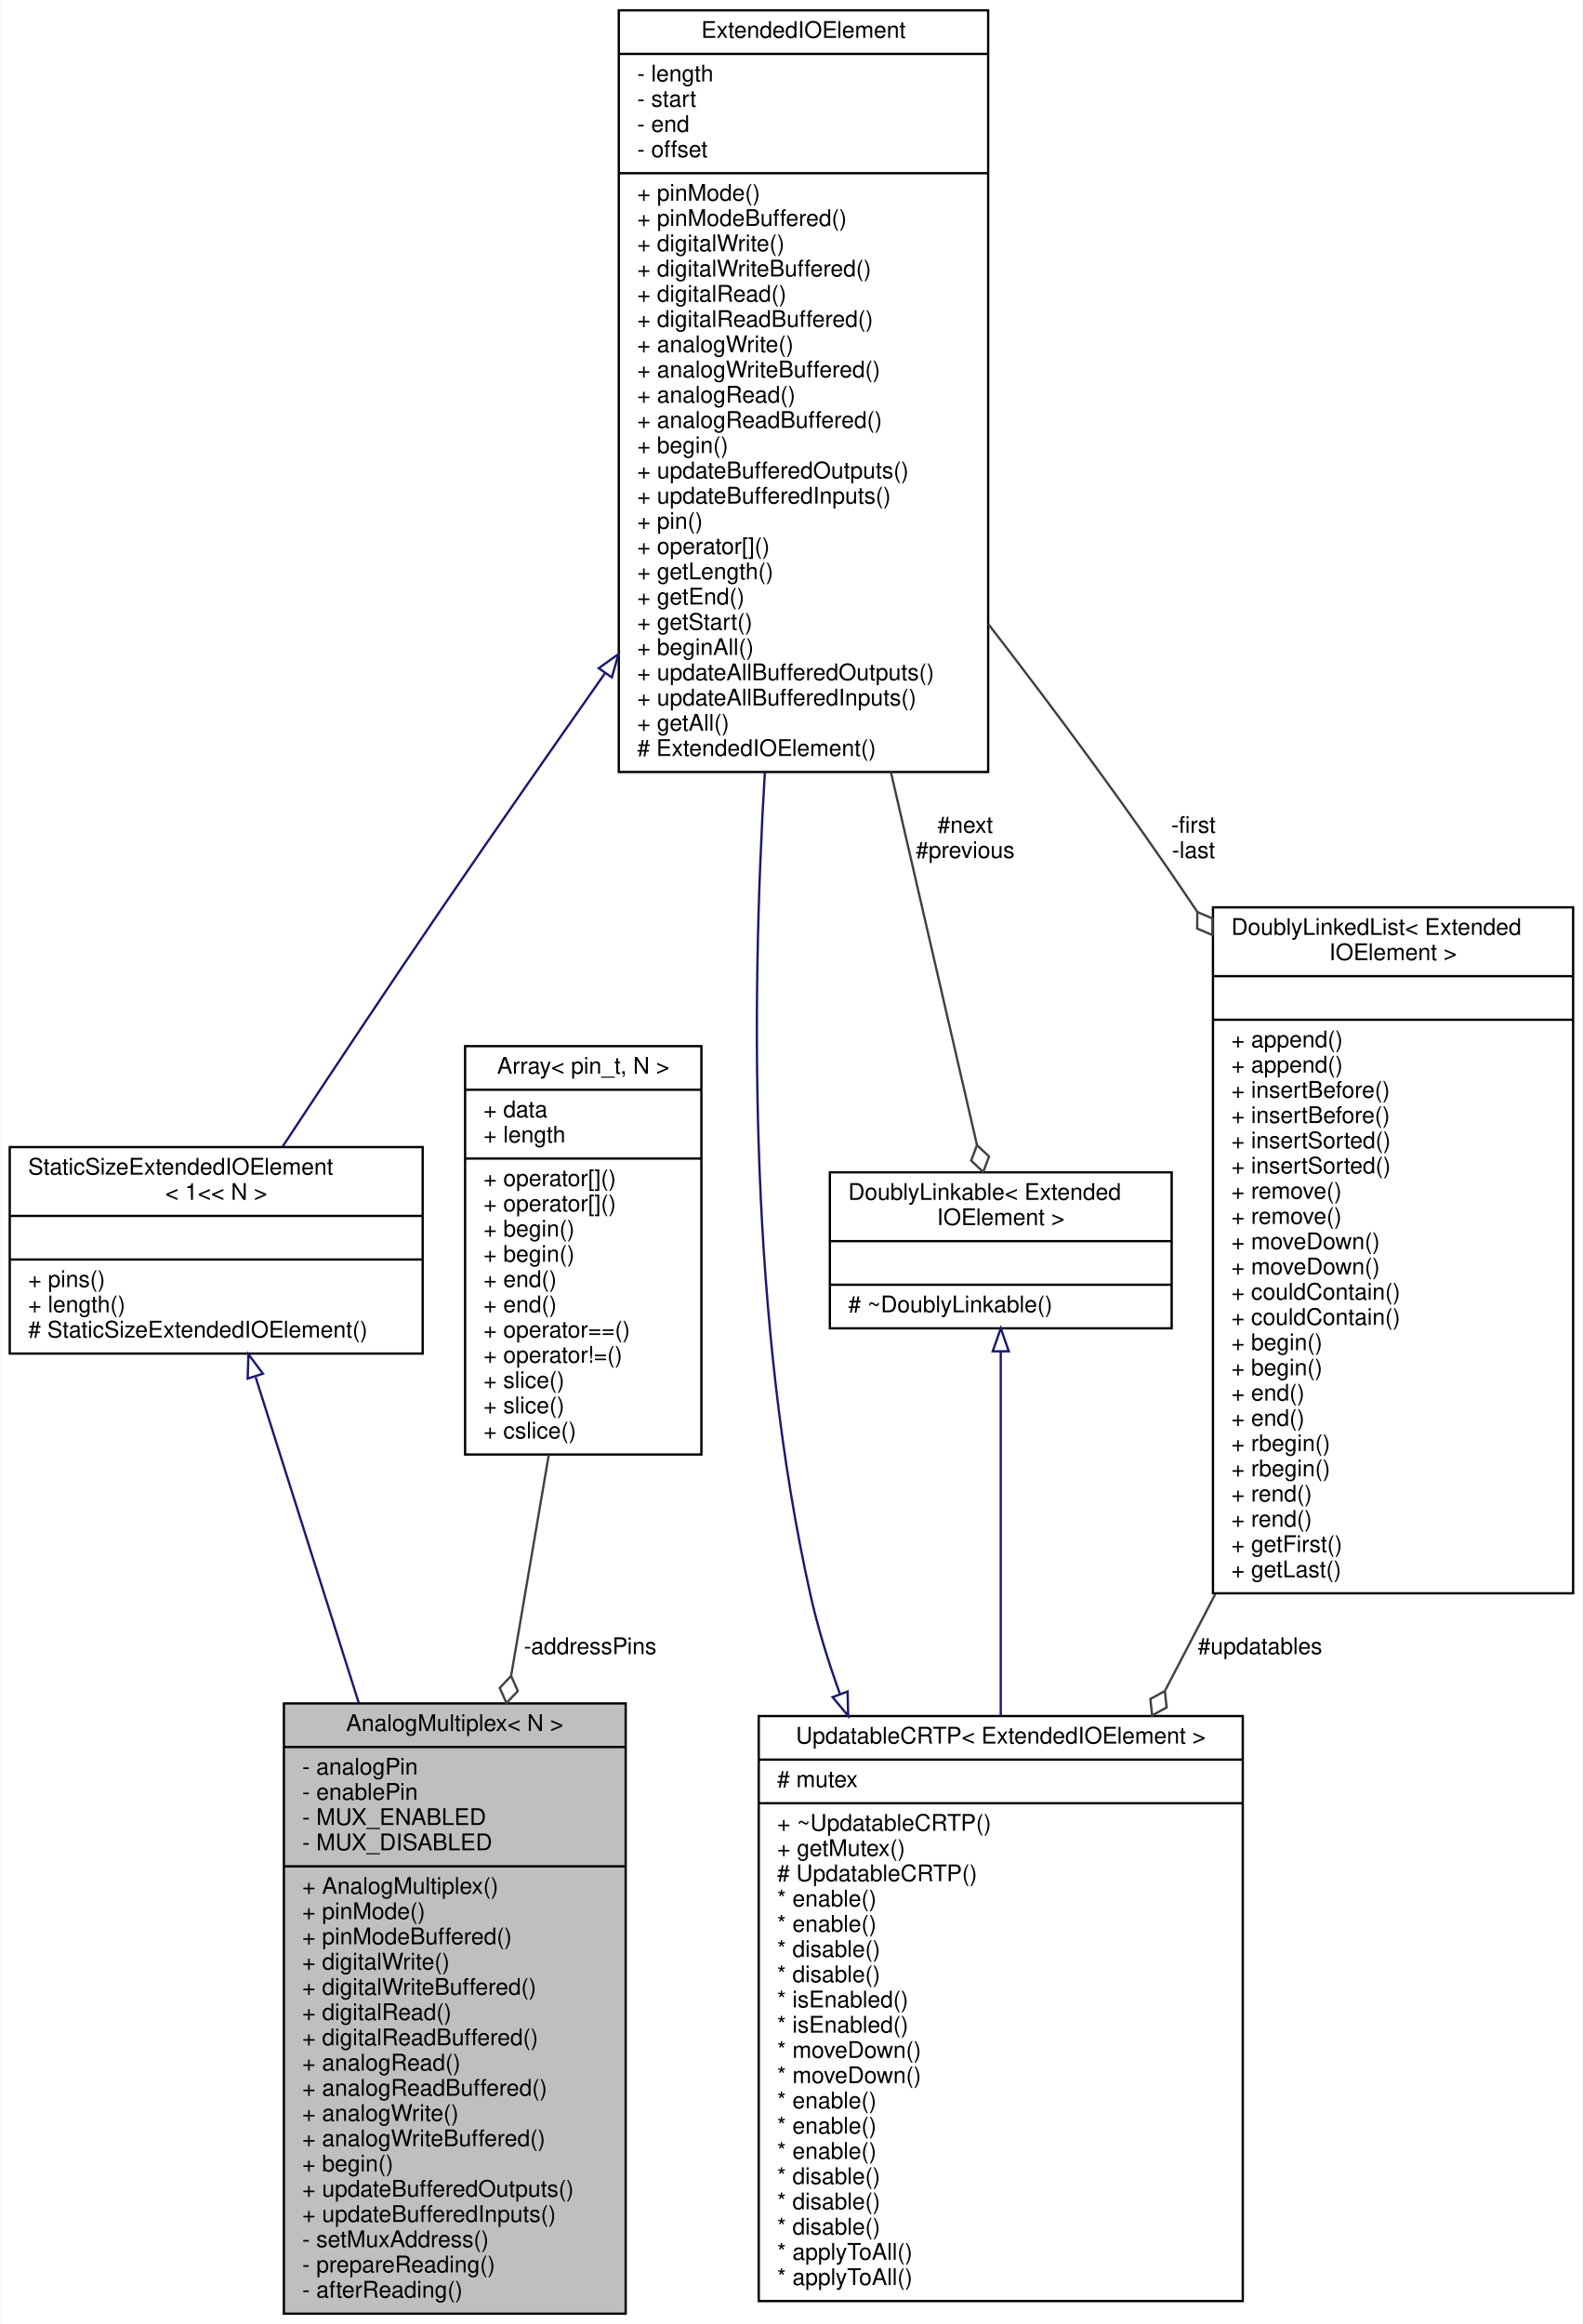
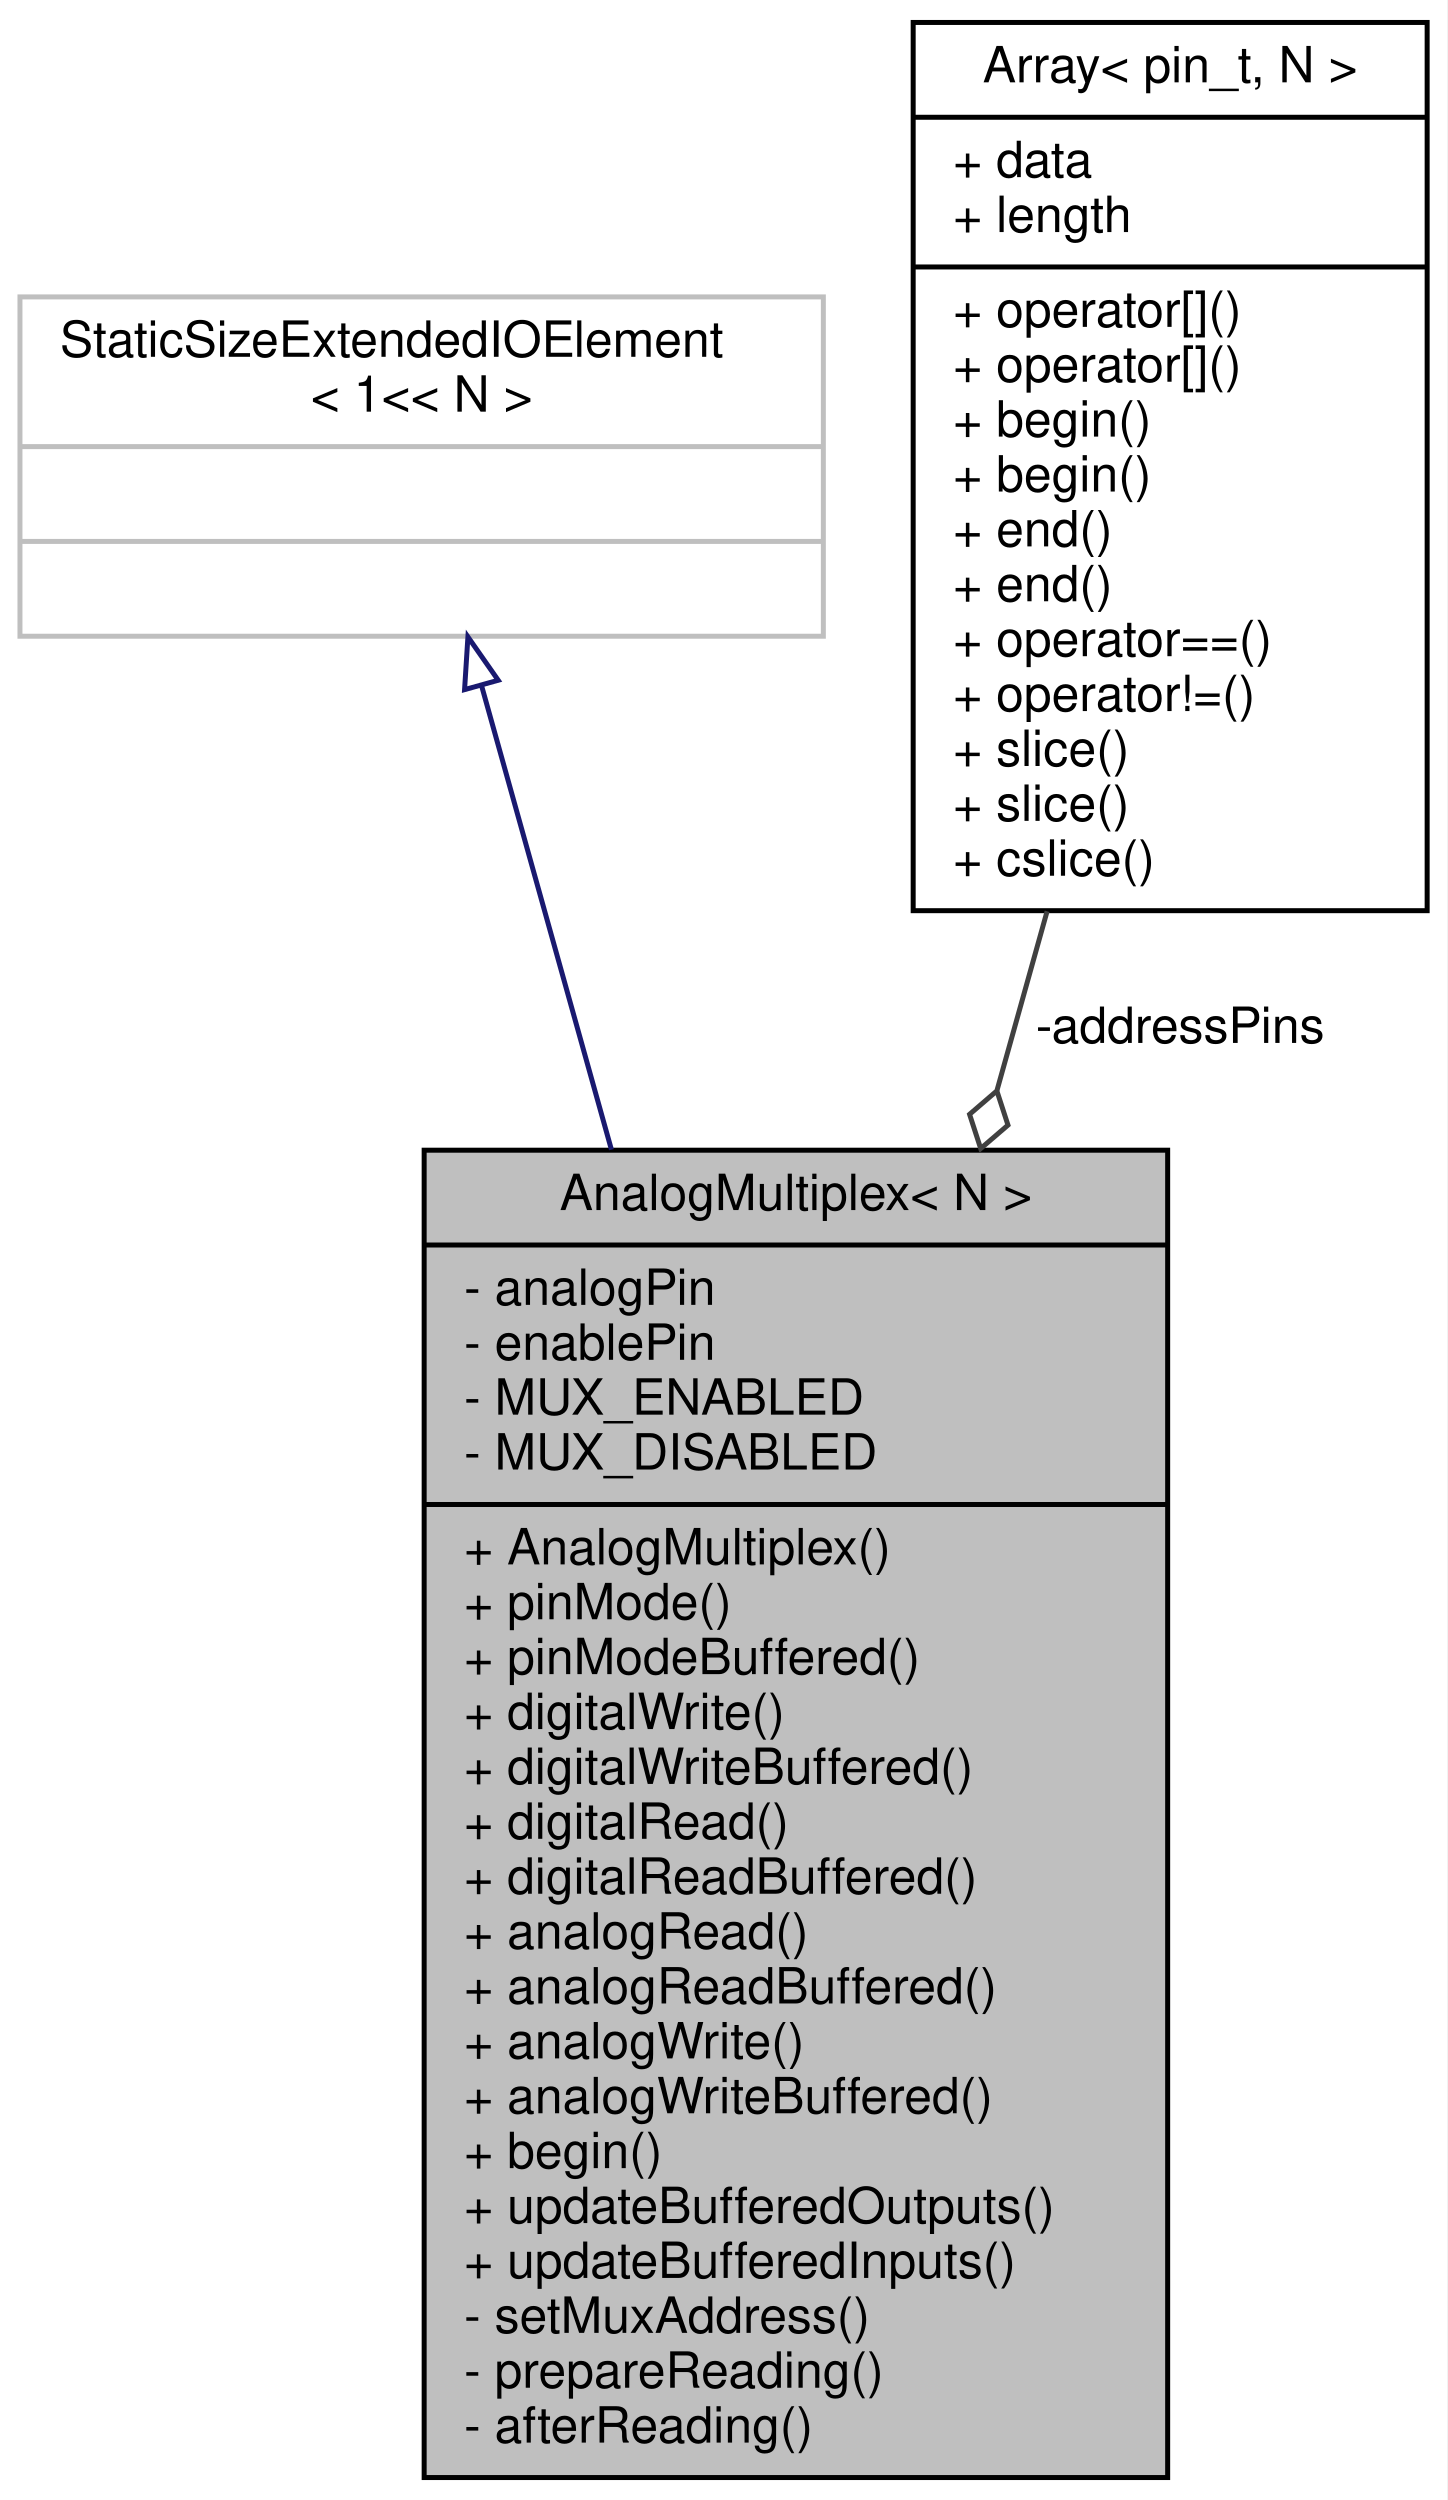
- <svg xmlns="http://www.w3.org/2000/svg" xmlns:xlink="http://www.w3.org/1999/xlink" width="690pt" height="1013pt" viewBox="0.00 0.00 689.50 1013.00">
-   <g id="graph0" class="graph" transform="scale(1 1) rotate(0) translate(4 1009)">
-     <polygon fill="white" stroke="transparent" points="-4,4 -4,-1009 685.5,-1009 685.5,4 -4,4" />
+ <svg xmlns="http://www.w3.org/2000/svg" xmlns:xlink="http://www.w3.org/1999/xlink" width="290pt" height="501pt" viewBox="0.00 0.00 290.00 501.00">
+   <g id="graph0" class="graph" transform="scale(1 1) rotate(0) translate(4 497)">
+     <polygon fill="white" stroke="transparent" points="-4,4 -4,-497 286,-497 286,4 -4,4" />
    <g id="node1" class="node">
      <g id="a_node1">
        <a xlink:title="A class for reading multiplexed analog inputs.">
-           <polygon fill="#bfbfbf" stroke="black" points="119.5,-0.5 119.5,-266.5 268.5,-266.5 268.5,-0.5 119.5,-0.5" />
-           <text text-anchor="middle" x="194" y="-254.5" font-family="Helvetica,sans-Serif" font-size="10.00">AnalogMultiplex&lt; N &gt;</text>
-           <polyline fill="none" stroke="black" points="119.5,-247.5 268.5,-247.5 " />
-           <text text-anchor="start" x="127.5" y="-235.5" font-family="Helvetica,sans-Serif" font-size="10.00">- analogPin</text>
-           <text text-anchor="start" x="127.5" y="-224.5" font-family="Helvetica,sans-Serif" font-size="10.00">- enablePin</text>
-           <text text-anchor="start" x="127.5" y="-213.5" font-family="Helvetica,sans-Serif" font-size="10.00">- MUX_ENABLED</text>
-           <text text-anchor="start" x="127.5" y="-202.5" font-family="Helvetica,sans-Serif" font-size="10.00">- MUX_DISABLED</text>
-           <polyline fill="none" stroke="black" points="119.5,-195.5 268.5,-195.5 " />
-           <text text-anchor="start" x="127.5" y="-183.5" font-family="Helvetica,sans-Serif" font-size="10.00">+ AnalogMultiplex()</text>
-           <text text-anchor="start" x="127.5" y="-172.5" font-family="Helvetica,sans-Serif" font-size="10.00">+ pinMode()</text>
-           <text text-anchor="start" x="127.5" y="-161.5" font-family="Helvetica,sans-Serif" font-size="10.00">+ pinModeBuffered()</text>
-           <text text-anchor="start" x="127.5" y="-150.5" font-family="Helvetica,sans-Serif" font-size="10.00">+ digitalWrite()</text>
-           <text text-anchor="start" x="127.5" y="-139.5" font-family="Helvetica,sans-Serif" font-size="10.00">+ digitalWriteBuffered()</text>
-           <text text-anchor="start" x="127.5" y="-128.5" font-family="Helvetica,sans-Serif" font-size="10.00">+ digitalRead()</text>
-           <text text-anchor="start" x="127.5" y="-117.5" font-family="Helvetica,sans-Serif" font-size="10.00">+ digitalReadBuffered()</text>
-           <text text-anchor="start" x="127.5" y="-106.5" font-family="Helvetica,sans-Serif" font-size="10.00">+ analogRead()</text>
-           <text text-anchor="start" x="127.5" y="-95.5" font-family="Helvetica,sans-Serif" font-size="10.00">+ analogReadBuffered()</text>
-           <text text-anchor="start" x="127.5" y="-84.5" font-family="Helvetica,sans-Serif" font-size="10.00">+ analogWrite()</text>
-           <text text-anchor="start" x="127.5" y="-73.5" font-family="Helvetica,sans-Serif" font-size="10.00">+ analogWriteBuffered()</text>
-           <text text-anchor="start" x="127.5" y="-62.5" font-family="Helvetica,sans-Serif" font-size="10.00">+ begin()</text>
-           <text text-anchor="start" x="127.5" y="-51.5" font-family="Helvetica,sans-Serif" font-size="10.00">+ updateBufferedOutputs()</text>
-           <text text-anchor="start" x="127.5" y="-40.5" font-family="Helvetica,sans-Serif" font-size="10.00">+ updateBufferedInputs()</text>
-           <text text-anchor="start" x="127.5" y="-29.5" font-family="Helvetica,sans-Serif" font-size="10.00">- setMuxAddress()</text>
-           <text text-anchor="start" x="127.5" y="-18.5" font-family="Helvetica,sans-Serif" font-size="10.00">- prepareReading()</text>
-           <text text-anchor="start" x="127.5" y="-7.5" font-family="Helvetica,sans-Serif" font-size="10.00">- afterReading()</text>
+           <polygon fill="#bfbfbf" stroke="black" points="81,-0.5 81,-266.5 230,-266.5 230,-0.5 81,-0.5" />
+           <text text-anchor="middle" x="155.5" y="-254.5" font-family="Helvetica,sans-Serif" font-size="10.00">AnalogMultiplex&lt; N &gt;</text>
+           <polyline fill="none" stroke="black" points="81,-247.5 230,-247.5 " />
+           <text text-anchor="start" x="89" y="-235.5" font-family="Helvetica,sans-Serif" font-size="10.00">- analogPin</text>
+           <text text-anchor="start" x="89" y="-224.5" font-family="Helvetica,sans-Serif" font-size="10.00">- enablePin</text>
+           <text text-anchor="start" x="89" y="-213.5" font-family="Helvetica,sans-Serif" font-size="10.00">- MUX_ENABLED</text>
+           <text text-anchor="start" x="89" y="-202.5" font-family="Helvetica,sans-Serif" font-size="10.00">- MUX_DISABLED</text>
+           <polyline fill="none" stroke="black" points="81,-195.5 230,-195.5 " />
+           <text text-anchor="start" x="89" y="-183.5" font-family="Helvetica,sans-Serif" font-size="10.00">+ AnalogMultiplex()</text>
+           <text text-anchor="start" x="89" y="-172.5" font-family="Helvetica,sans-Serif" font-size="10.00">+ pinMode()</text>
+           <text text-anchor="start" x="89" y="-161.5" font-family="Helvetica,sans-Serif" font-size="10.00">+ pinModeBuffered()</text>
+           <text text-anchor="start" x="89" y="-150.5" font-family="Helvetica,sans-Serif" font-size="10.00">+ digitalWrite()</text>
+           <text text-anchor="start" x="89" y="-139.5" font-family="Helvetica,sans-Serif" font-size="10.00">+ digitalWriteBuffered()</text>
+           <text text-anchor="start" x="89" y="-128.5" font-family="Helvetica,sans-Serif" font-size="10.00">+ digitalRead()</text>
+           <text text-anchor="start" x="89" y="-117.5" font-family="Helvetica,sans-Serif" font-size="10.00">+ digitalReadBuffered()</text>
+           <text text-anchor="start" x="89" y="-106.5" font-family="Helvetica,sans-Serif" font-size="10.00">+ analogRead()</text>
+           <text text-anchor="start" x="89" y="-95.5" font-family="Helvetica,sans-Serif" font-size="10.00">+ analogReadBuffered()</text>
+           <text text-anchor="start" x="89" y="-84.5" font-family="Helvetica,sans-Serif" font-size="10.00">+ analogWrite()</text>
+           <text text-anchor="start" x="89" y="-73.5" font-family="Helvetica,sans-Serif" font-size="10.00">+ analogWriteBuffered()</text>
+           <text text-anchor="start" x="89" y="-62.5" font-family="Helvetica,sans-Serif" font-size="10.00">+ begin()</text>
+           <text text-anchor="start" x="89" y="-51.5" font-family="Helvetica,sans-Serif" font-size="10.00">+ updateBufferedOutputs()</text>
+           <text text-anchor="start" x="89" y="-40.5" font-family="Helvetica,sans-Serif" font-size="10.00">+ updateBufferedInputs()</text>
+           <text text-anchor="start" x="89" y="-29.5" font-family="Helvetica,sans-Serif" font-size="10.00">- setMuxAddress()</text>
+           <text text-anchor="start" x="89" y="-18.5" font-family="Helvetica,sans-Serif" font-size="10.00">- prepareReading()</text>
+           <text text-anchor="start" x="89" y="-7.5" font-family="Helvetica,sans-Serif" font-size="10.00">- afterReading()</text>
        </a>
      </g>
    </g>
    <g id="node2" class="node">
      <g id="a_node2">
-         <a xlink:href="../../d1/d13/classStaticSizeExtendedIOElement.html" target="_top" xlink:title=" ">
-           <polygon fill="white" stroke="black" points="0,-419 0,-509 180,-509 180,-419 0,-419" />
-           <text text-anchor="start" x="8" y="-497" font-family="Helvetica,sans-Serif" font-size="10.00">StaticSizeExtendedIOElement</text>
-           <text text-anchor="middle" x="90" y="-486" font-family="Helvetica,sans-Serif" font-size="10.00">&lt; 1&lt;&lt; N &gt;</text>
-           <polyline fill="none" stroke="black" points="0,-479 180,-479 " />
-           <text text-anchor="middle" x="90" y="-467" font-family="Helvetica,sans-Serif" font-size="10.00"> </text>
-           <polyline fill="none" stroke="black" points="0,-460 180,-460 " />
-           <text text-anchor="start" x="8" y="-448" font-family="Helvetica,sans-Serif" font-size="10.00">+ pins()</text>
-           <text text-anchor="start" x="8" y="-437" font-family="Helvetica,sans-Serif" font-size="10.00">+ length()</text>
-           <text text-anchor="start" x="8" y="-426" font-family="Helvetica,sans-Serif" font-size="10.00"># StaticSizeExtendedIOElement()</text>
+         <a xlink:title=" ">
+           <polygon fill="white" stroke="#bfbfbf" points="0,-369.5 0,-437.5 161,-437.5 161,-369.5 0,-369.5" />
+           <text text-anchor="start" x="8" y="-425.5" font-family="Helvetica,sans-Serif" font-size="10.00">StaticSizeExtendedIOElement</text>
+           <text text-anchor="middle" x="80.5" y="-414.5" font-family="Helvetica,sans-Serif" font-size="10.00">&lt; 1&lt;&lt; N &gt;</text>
+           <polyline fill="none" stroke="#bfbfbf" points="0,-407.5 161,-407.5 " />
+           <text text-anchor="middle" x="80.5" y="-395.5" font-family="Helvetica,sans-Serif" font-size="10.00"> </text>
+           <polyline fill="none" stroke="#bfbfbf" points="0,-388.5 161,-388.5 " />
+           <text text-anchor="middle" x="80.5" y="-376.5" font-family="Helvetica,sans-Serif" font-size="10.00"> </text>
        </a>
      </g>
    </g>
    <g id="edge1" class="edge">
-       <path fill="none" stroke="midnightblue" d="M107.19,-408.7C119.44,-370 136.46,-316.26 152.18,-266.59" />
-       <polygon fill="none" stroke="midnightblue" points="103.71,-408.11 104.03,-418.7 110.38,-410.22 103.71,-408.11" />
+       <path fill="none" stroke="midnightblue" d="M92.48,-359.68C99.62,-334.19 109.1,-300.32 118.53,-266.61" />
+       <polygon fill="none" stroke="midnightblue" points="89.1,-358.8 89.77,-369.37 95.84,-360.68 89.1,-358.8" />
    </g>
    <g id="node3" class="node">
      <g id="a_node3">
-         <a xlink:href="../../de/d4e/classExtendedIOElement.html" target="_top" xlink:title="An abstract base class for Extended Input/Output elements.">
-           <polygon fill="white" stroke="black" points="265.5,-672.5 265.5,-1004.5 426.5,-1004.5 426.5,-672.5 265.5,-672.5" />
-           <text text-anchor="middle" x="346" y="-992.5" font-family="Helvetica,sans-Serif" font-size="10.00">ExtendedIOElement</text>
-           <polyline fill="none" stroke="black" points="265.5,-985.5 426.5,-985.5 " />
-           <text text-anchor="start" x="273.5" y="-973.5" font-family="Helvetica,sans-Serif" font-size="10.00">- length</text>
-           <text text-anchor="start" x="273.5" y="-962.5" font-family="Helvetica,sans-Serif" font-size="10.00">- start</text>
-           <text text-anchor="start" x="273.5" y="-951.5" font-family="Helvetica,sans-Serif" font-size="10.00">- end</text>
-           <text text-anchor="start" x="273.5" y="-940.5" font-family="Helvetica,sans-Serif" font-size="10.00">- offset</text>
-           <polyline fill="none" stroke="black" points="265.5,-933.5 426.5,-933.5 " />
-           <text text-anchor="start" x="273.5" y="-921.5" font-family="Helvetica,sans-Serif" font-size="10.00">+ pinMode()</text>
-           <text text-anchor="start" x="273.5" y="-910.5" font-family="Helvetica,sans-Serif" font-size="10.00">+ pinModeBuffered()</text>
-           <text text-anchor="start" x="273.5" y="-899.5" font-family="Helvetica,sans-Serif" font-size="10.00">+ digitalWrite()</text>
-           <text text-anchor="start" x="273.5" y="-888.5" font-family="Helvetica,sans-Serif" font-size="10.00">+ digitalWriteBuffered()</text>
-           <text text-anchor="start" x="273.5" y="-877.5" font-family="Helvetica,sans-Serif" font-size="10.00">+ digitalRead()</text>
-           <text text-anchor="start" x="273.5" y="-866.5" font-family="Helvetica,sans-Serif" font-size="10.00">+ digitalReadBuffered()</text>
-           <text text-anchor="start" x="273.5" y="-855.5" font-family="Helvetica,sans-Serif" font-size="10.00">+ analogWrite()</text>
-           <text text-anchor="start" x="273.5" y="-844.5" font-family="Helvetica,sans-Serif" font-size="10.00">+ analogWriteBuffered()</text>
-           <text text-anchor="start" x="273.5" y="-833.5" font-family="Helvetica,sans-Serif" font-size="10.00">+ analogRead()</text>
-           <text text-anchor="start" x="273.5" y="-822.5" font-family="Helvetica,sans-Serif" font-size="10.00">+ analogReadBuffered()</text>
-           <text text-anchor="start" x="273.5" y="-811.5" font-family="Helvetica,sans-Serif" font-size="10.00">+ begin()</text>
-           <text text-anchor="start" x="273.5" y="-800.5" font-family="Helvetica,sans-Serif" font-size="10.00">+ updateBufferedOutputs()</text>
-           <text text-anchor="start" x="273.5" y="-789.5" font-family="Helvetica,sans-Serif" font-size="10.00">+ updateBufferedInputs()</text>
-           <text text-anchor="start" x="273.5" y="-778.5" font-family="Helvetica,sans-Serif" font-size="10.00">+ pin()</text>
-           <text text-anchor="start" x="273.5" y="-767.5" font-family="Helvetica,sans-Serif" font-size="10.00">+ operator[]()</text>
-           <text text-anchor="start" x="273.5" y="-756.5" font-family="Helvetica,sans-Serif" font-size="10.00">+ getLength()</text>
-           <text text-anchor="start" x="273.5" y="-745.5" font-family="Helvetica,sans-Serif" font-size="10.00">+ getEnd()</text>
-           <text text-anchor="start" x="273.5" y="-734.5" font-family="Helvetica,sans-Serif" font-size="10.00">+ getStart()</text>
-           <text text-anchor="start" x="273.5" y="-723.5" font-family="Helvetica,sans-Serif" font-size="10.00">+ beginAll()</text>
-           <text text-anchor="start" x="273.5" y="-712.5" font-family="Helvetica,sans-Serif" font-size="10.00">+ updateAllBufferedOutputs()</text>
-           <text text-anchor="start" x="273.5" y="-701.5" font-family="Helvetica,sans-Serif" font-size="10.00">+ updateAllBufferedInputs()</text>
-           <text text-anchor="start" x="273.5" y="-690.5" font-family="Helvetica,sans-Serif" font-size="10.00">+ getAll()</text>
-           <text text-anchor="start" x="273.5" y="-679.5" font-family="Helvetica,sans-Serif" font-size="10.00"># ExtendedIOElement()</text>
+         <a xlink:href="../../d7/d6a/structArray.html" target="_top" xlink:title=" ">
+           <polygon fill="white" stroke="black" points="179,-314.5 179,-492.5 282,-492.5 282,-314.5 179,-314.5" />
+           <text text-anchor="middle" x="230.5" y="-480.5" font-family="Helvetica,sans-Serif" font-size="10.00">Array&lt; pin_t, N &gt;</text>
+           <polyline fill="none" stroke="black" points="179,-473.5 282,-473.5 " />
+           <text text-anchor="start" x="187" y="-461.5" font-family="Helvetica,sans-Serif" font-size="10.00">+ data</text>
+           <text text-anchor="start" x="187" y="-450.5" font-family="Helvetica,sans-Serif" font-size="10.00">+ length</text>
+           <polyline fill="none" stroke="black" points="179,-443.5 282,-443.5 " />
+           <text text-anchor="start" x="187" y="-431.5" font-family="Helvetica,sans-Serif" font-size="10.00">+ operator[]()</text>
+           <text text-anchor="start" x="187" y="-420.5" font-family="Helvetica,sans-Serif" font-size="10.00">+ operator[]()</text>
+           <text text-anchor="start" x="187" y="-409.5" font-family="Helvetica,sans-Serif" font-size="10.00">+ begin()</text>
+           <text text-anchor="start" x="187" y="-398.5" font-family="Helvetica,sans-Serif" font-size="10.00">+ begin()</text>
+           <text text-anchor="start" x="187" y="-387.5" font-family="Helvetica,sans-Serif" font-size="10.00">+ end()</text>
+           <text text-anchor="start" x="187" y="-376.5" font-family="Helvetica,sans-Serif" font-size="10.00">+ end()</text>
+           <text text-anchor="start" x="187" y="-365.5" font-family="Helvetica,sans-Serif" font-size="10.00">+ operator==()</text>
+           <text text-anchor="start" x="187" y="-354.5" font-family="Helvetica,sans-Serif" font-size="10.00">+ operator!=()</text>
+           <text text-anchor="start" x="187" y="-343.5" font-family="Helvetica,sans-Serif" font-size="10.00">+ slice()</text>
+           <text text-anchor="start" x="187" y="-332.5" font-family="Helvetica,sans-Serif" font-size="10.00">+ slice()</text>
+           <text text-anchor="start" x="187" y="-321.5" font-family="Helvetica,sans-Serif" font-size="10.00">+ cslice()</text>
        </a>
      </g>
    </g>
    <g id="edge2" class="edge">
-       <path fill="none" stroke="midnightblue" d="M259.53,-715.62C236.44,-682.75 211.63,-647.12 189,-614 165.08,-579 138.53,-538.96 118.94,-509.21" />
-       <polygon fill="none" stroke="midnightblue" points="256.74,-717.74 265.36,-723.91 262.47,-713.72 256.74,-717.74" />
-     </g>
-     <g id="node5" class="node">
-       <g id="a_node5">
-         <a xlink:href="../../d4/d23/classDoublyLinkable.html" target="_top" xlink:title=" ">
-           <polygon fill="white" stroke="black" points="357.5,-430 357.5,-498 506.5,-498 506.5,-430 357.5,-430" />
-           <text text-anchor="start" x="365.5" y="-486" font-family="Helvetica,sans-Serif" font-size="10.00">DoublyLinkable&lt; Extended</text>
-           <text text-anchor="middle" x="432" y="-475" font-family="Helvetica,sans-Serif" font-size="10.00">IOElement &gt;</text>
-           <polyline fill="none" stroke="black" points="357.5,-468 506.5,-468 " />
-           <text text-anchor="middle" x="432" y="-456" font-family="Helvetica,sans-Serif" font-size="10.00"> </text>
-           <polyline fill="none" stroke="black" points="357.5,-449 506.5,-449 " />
-           <text text-anchor="start" x="365.5" y="-437" font-family="Helvetica,sans-Serif" font-size="10.00"># ~DoublyLinkable()</text>
-         </a>
-       </g>
-     </g>
-     <g id="edge5" class="edge">
-       <path fill="none" stroke="#404040" d="M384.1,-672.49C397.82,-613.06 412.21,-550.7 421.6,-510.05" />
-       <polygon fill="none" stroke="#404040" points="421.64,-509.86 419.1,-503.11 424.34,-498.16 426.89,-504.91 421.64,-509.86" />
-       <text text-anchor="middle" x="416.5" y="-646" font-family="Helvetica,sans-Serif" font-size="10.00"> #next</text>
-       <text text-anchor="middle" x="416.5" y="-635" font-family="Helvetica,sans-Serif" font-size="10.00">#previous</text>
-     </g>
-     <g id="node6" class="node">
-       <g id="a_node6">
-         <a xlink:href="../../dd/d16/classDoublyLinkedList.html" target="_top" xlink:title=" ">
-           <polygon fill="white" stroke="black" points="524.5,-314.5 524.5,-613.5 681.5,-613.5 681.5,-314.5 524.5,-314.5" />
-           <text text-anchor="start" x="532.5" y="-601.5" font-family="Helvetica,sans-Serif" font-size="10.00">DoublyLinkedList&lt; Extended</text>
-           <text text-anchor="middle" x="603" y="-590.5" font-family="Helvetica,sans-Serif" font-size="10.00">IOElement &gt;</text>
-           <polyline fill="none" stroke="black" points="524.5,-583.5 681.5,-583.5 " />
-           <text text-anchor="middle" x="603" y="-571.5" font-family="Helvetica,sans-Serif" font-size="10.00"> </text>
-           <polyline fill="none" stroke="black" points="524.5,-564.5 681.5,-564.5 " />
-           <text text-anchor="start" x="532.5" y="-552.5" font-family="Helvetica,sans-Serif" font-size="10.00">+ append()</text>
-           <text text-anchor="start" x="532.5" y="-541.5" font-family="Helvetica,sans-Serif" font-size="10.00">+ append()</text>
-           <text text-anchor="start" x="532.5" y="-530.5" font-family="Helvetica,sans-Serif" font-size="10.00">+ insertBefore()</text>
-           <text text-anchor="start" x="532.5" y="-519.5" font-family="Helvetica,sans-Serif" font-size="10.00">+ insertBefore()</text>
-           <text text-anchor="start" x="532.5" y="-508.5" font-family="Helvetica,sans-Serif" font-size="10.00">+ insertSorted()</text>
-           <text text-anchor="start" x="532.5" y="-497.5" font-family="Helvetica,sans-Serif" font-size="10.00">+ insertSorted()</text>
-           <text text-anchor="start" x="532.5" y="-486.5" font-family="Helvetica,sans-Serif" font-size="10.00">+ remove()</text>
-           <text text-anchor="start" x="532.5" y="-475.5" font-family="Helvetica,sans-Serif" font-size="10.00">+ remove()</text>
-           <text text-anchor="start" x="532.5" y="-464.5" font-family="Helvetica,sans-Serif" font-size="10.00">+ moveDown()</text>
-           <text text-anchor="start" x="532.5" y="-453.5" font-family="Helvetica,sans-Serif" font-size="10.00">+ moveDown()</text>
-           <text text-anchor="start" x="532.5" y="-442.5" font-family="Helvetica,sans-Serif" font-size="10.00">+ couldContain()</text>
-           <text text-anchor="start" x="532.5" y="-431.5" font-family="Helvetica,sans-Serif" font-size="10.00">+ couldContain()</text>
-           <text text-anchor="start" x="532.5" y="-420.5" font-family="Helvetica,sans-Serif" font-size="10.00">+ begin()</text>
-           <text text-anchor="start" x="532.5" y="-409.5" font-family="Helvetica,sans-Serif" font-size="10.00">+ begin()</text>
-           <text text-anchor="start" x="532.5" y="-398.5" font-family="Helvetica,sans-Serif" font-size="10.00">+ end()</text>
-           <text text-anchor="start" x="532.5" y="-387.5" font-family="Helvetica,sans-Serif" font-size="10.00">+ end()</text>
-           <text text-anchor="start" x="532.5" y="-376.5" font-family="Helvetica,sans-Serif" font-size="10.00">+ rbegin()</text>
-           <text text-anchor="start" x="532.5" y="-365.5" font-family="Helvetica,sans-Serif" font-size="10.00">+ rbegin()</text>
-           <text text-anchor="start" x="532.5" y="-354.5" font-family="Helvetica,sans-Serif" font-size="10.00">+ rend()</text>
-           <text text-anchor="start" x="532.5" y="-343.5" font-family="Helvetica,sans-Serif" font-size="10.00">+ rend()</text>
-           <text text-anchor="start" x="532.5" y="-332.5" font-family="Helvetica,sans-Serif" font-size="10.00">+ getFirst()</text>
-           <text text-anchor="start" x="532.5" y="-321.5" font-family="Helvetica,sans-Serif" font-size="10.00">+ getLast()</text>
-         </a>
-       </g>
-     </g>
-     <g id="edge7" class="edge">
-       <path fill="none" stroke="#404040" d="M426.54,-737.05C455.76,-699.21 488.36,-655.34 516,-614 516.52,-613.23 517.03,-612.46 517.55,-611.68" />
-       <polygon fill="none" stroke="#404040" points="517.68,-611.48 517.62,-604.26 524.25,-601.43 524.31,-608.65 517.68,-611.48" />
-       <text text-anchor="middle" x="516" y="-646" font-family="Helvetica,sans-Serif" font-size="10.00"> -first</text>
-       <text text-anchor="middle" x="516" y="-635" font-family="Helvetica,sans-Serif" font-size="10.00">-last</text>
-     </g>
-     <g id="node4" class="node">
-       <g id="a_node4">
-         <a xlink:href="../../d2/dfb/classUpdatableCRTP.html" target="_top" xlink:title=" ">
-           <polygon fill="white" stroke="black" points="326.5,-6 326.5,-261 537.5,-261 537.5,-6 326.5,-6" />
-           <text text-anchor="middle" x="432" y="-249" font-family="Helvetica,sans-Serif" font-size="10.00">UpdatableCRTP&lt; ExtendedIOElement &gt;</text>
-           <polyline fill="none" stroke="black" points="326.5,-242 537.5,-242 " />
-           <text text-anchor="start" x="334.5" y="-230" font-family="Helvetica,sans-Serif" font-size="10.00"># mutex</text>
-           <polyline fill="none" stroke="black" points="326.5,-223 537.5,-223 " />
-           <text text-anchor="start" x="334.5" y="-211" font-family="Helvetica,sans-Serif" font-size="10.00">+ ~UpdatableCRTP()</text>
-           <text text-anchor="start" x="334.5" y="-200" font-family="Helvetica,sans-Serif" font-size="10.00">+ getMutex()</text>
-           <text text-anchor="start" x="334.5" y="-189" font-family="Helvetica,sans-Serif" font-size="10.00"># UpdatableCRTP()</text>
-           <text text-anchor="start" x="334.5" y="-178" font-family="Helvetica,sans-Serif" font-size="10.00">* enable()</text>
-           <text text-anchor="start" x="334.5" y="-167" font-family="Helvetica,sans-Serif" font-size="10.00">* enable()</text>
-           <text text-anchor="start" x="334.5" y="-156" font-family="Helvetica,sans-Serif" font-size="10.00">* disable()</text>
-           <text text-anchor="start" x="334.5" y="-145" font-family="Helvetica,sans-Serif" font-size="10.00">* disable()</text>
-           <text text-anchor="start" x="334.5" y="-134" font-family="Helvetica,sans-Serif" font-size="10.00">* isEnabled()</text>
-           <text text-anchor="start" x="334.5" y="-123" font-family="Helvetica,sans-Serif" font-size="10.00">* isEnabled()</text>
-           <text text-anchor="start" x="334.5" y="-112" font-family="Helvetica,sans-Serif" font-size="10.00">* moveDown()</text>
-           <text text-anchor="start" x="334.5" y="-101" font-family="Helvetica,sans-Serif" font-size="10.00">* moveDown()</text>
-           <text text-anchor="start" x="334.5" y="-90" font-family="Helvetica,sans-Serif" font-size="10.00">* enable()</text>
-           <text text-anchor="start" x="334.5" y="-79" font-family="Helvetica,sans-Serif" font-size="10.00">* enable()</text>
-           <text text-anchor="start" x="334.5" y="-68" font-family="Helvetica,sans-Serif" font-size="10.00">* enable()</text>
-           <text text-anchor="start" x="334.5" y="-57" font-family="Helvetica,sans-Serif" font-size="10.00">* disable()</text>
-           <text text-anchor="start" x="334.5" y="-46" font-family="Helvetica,sans-Serif" font-size="10.00">* disable()</text>
-           <text text-anchor="start" x="334.5" y="-35" font-family="Helvetica,sans-Serif" font-size="10.00">* disable()</text>
-           <text text-anchor="start" x="334.5" y="-24" font-family="Helvetica,sans-Serif" font-size="10.00">* applyToAll()</text>
-           <text text-anchor="start" x="334.5" y="-13" font-family="Helvetica,sans-Serif" font-size="10.00">* applyToAll()</text>
-         </a>
-       </g>
-     </g>
-     <g id="edge3" class="edge">
-       <path fill="none" stroke="midnightblue" d="M361.94,-270.52C356.7,-284.91 352.22,-299.57 349,-314 322.71,-431.87 322.91,-568.42 329.17,-672.49" />
-       <polygon fill="none" stroke="midnightblue" points="365.23,-271.69 365.48,-261.1 358.68,-269.23 365.23,-271.69" />
-     </g>
-     <g id="edge4" class="edge">
-       <path fill="none" stroke="midnightblue" d="M432,-419.98C432,-379.64 432,-317.29 432,-261.13" />
-       <polygon fill="none" stroke="midnightblue" points="428.5,-420 432,-430 435.5,-420 428.5,-420" />
-     </g>
-     <g id="edge6" class="edge">
-       <path fill="none" stroke="#404040" d="M525.51,-314.13C518.25,-300.2 510.92,-286.12 503.73,-272.29" />
-       <polygon fill="none" stroke="#404040" points="503.53,-271.92 497.21,-268.44 497.99,-261.27 504.31,-264.75 503.53,-271.92" />
-       <text text-anchor="middle" x="545" y="-288" font-family="Helvetica,sans-Serif" font-size="10.00"> #updatables</text>
-     </g>
-     <g id="node7" class="node">
-       <g id="a_node7">
-         <a xlink:href="../../d7/d6a/structArray.html" target="_top" xlink:title=" ">
-           <polygon fill="white" stroke="black" points="198.5,-375 198.5,-553 301.5,-553 301.5,-375 198.5,-375" />
-           <text text-anchor="middle" x="250" y="-541" font-family="Helvetica,sans-Serif" font-size="10.00">Array&lt; pin_t, N &gt;</text>
-           <polyline fill="none" stroke="black" points="198.5,-534 301.5,-534 " />
-           <text text-anchor="start" x="206.5" y="-522" font-family="Helvetica,sans-Serif" font-size="10.00">+ data</text>
-           <text text-anchor="start" x="206.5" y="-511" font-family="Helvetica,sans-Serif" font-size="10.00">+ length</text>
-           <polyline fill="none" stroke="black" points="198.5,-504 301.5,-504 " />
-           <text text-anchor="start" x="206.5" y="-492" font-family="Helvetica,sans-Serif" font-size="10.00">+ operator[]()</text>
-           <text text-anchor="start" x="206.5" y="-481" font-family="Helvetica,sans-Serif" font-size="10.00">+ operator[]()</text>
-           <text text-anchor="start" x="206.5" y="-470" font-family="Helvetica,sans-Serif" font-size="10.00">+ begin()</text>
-           <text text-anchor="start" x="206.5" y="-459" font-family="Helvetica,sans-Serif" font-size="10.00">+ begin()</text>
-           <text text-anchor="start" x="206.5" y="-448" font-family="Helvetica,sans-Serif" font-size="10.00">+ end()</text>
-           <text text-anchor="start" x="206.5" y="-437" font-family="Helvetica,sans-Serif" font-size="10.00">+ end()</text>
-           <text text-anchor="start" x="206.5" y="-426" font-family="Helvetica,sans-Serif" font-size="10.00">+ operator==()</text>
-           <text text-anchor="start" x="206.5" y="-415" font-family="Helvetica,sans-Serif" font-size="10.00">+ operator!=()</text>
-           <text text-anchor="start" x="206.5" y="-404" font-family="Helvetica,sans-Serif" font-size="10.00">+ slice()</text>
-           <text text-anchor="start" x="206.5" y="-393" font-family="Helvetica,sans-Serif" font-size="10.00">+ slice()</text>
-           <text text-anchor="start" x="206.5" y="-382" font-family="Helvetica,sans-Serif" font-size="10.00">+ cslice()</text>
-         </a>
-       </g>
-     </g>
-     <g id="edge8" class="edge">
-       <path fill="none" stroke="#404040" d="M234.99,-374.97C229.94,-345.35 224.17,-311.48 218.58,-278.69" />
-       <polygon fill="none" stroke="#404040" points="218.55,-278.5 213.6,-273.25 216.53,-266.67 221.48,-271.91 218.55,-278.5" />
-       <text text-anchor="middle" x="253" y="-288" font-family="Helvetica,sans-Serif" font-size="10.00"> -addressPins</text>
+       <path fill="none" stroke="#404040" d="M205.84,-314.38C202.6,-302.81 199.22,-290.73 195.81,-278.54" />
+       <polygon fill="none" stroke="#404040" points="195.77,-278.39 190.3,-273.69 192.53,-266.83 198,-271.53 195.77,-278.39" />
+       <text text-anchor="middle" x="232.5" y="-288" font-family="Helvetica,sans-Serif" font-size="10.00"> -addressPins</text>
    </g>
  </g>
</svg>
